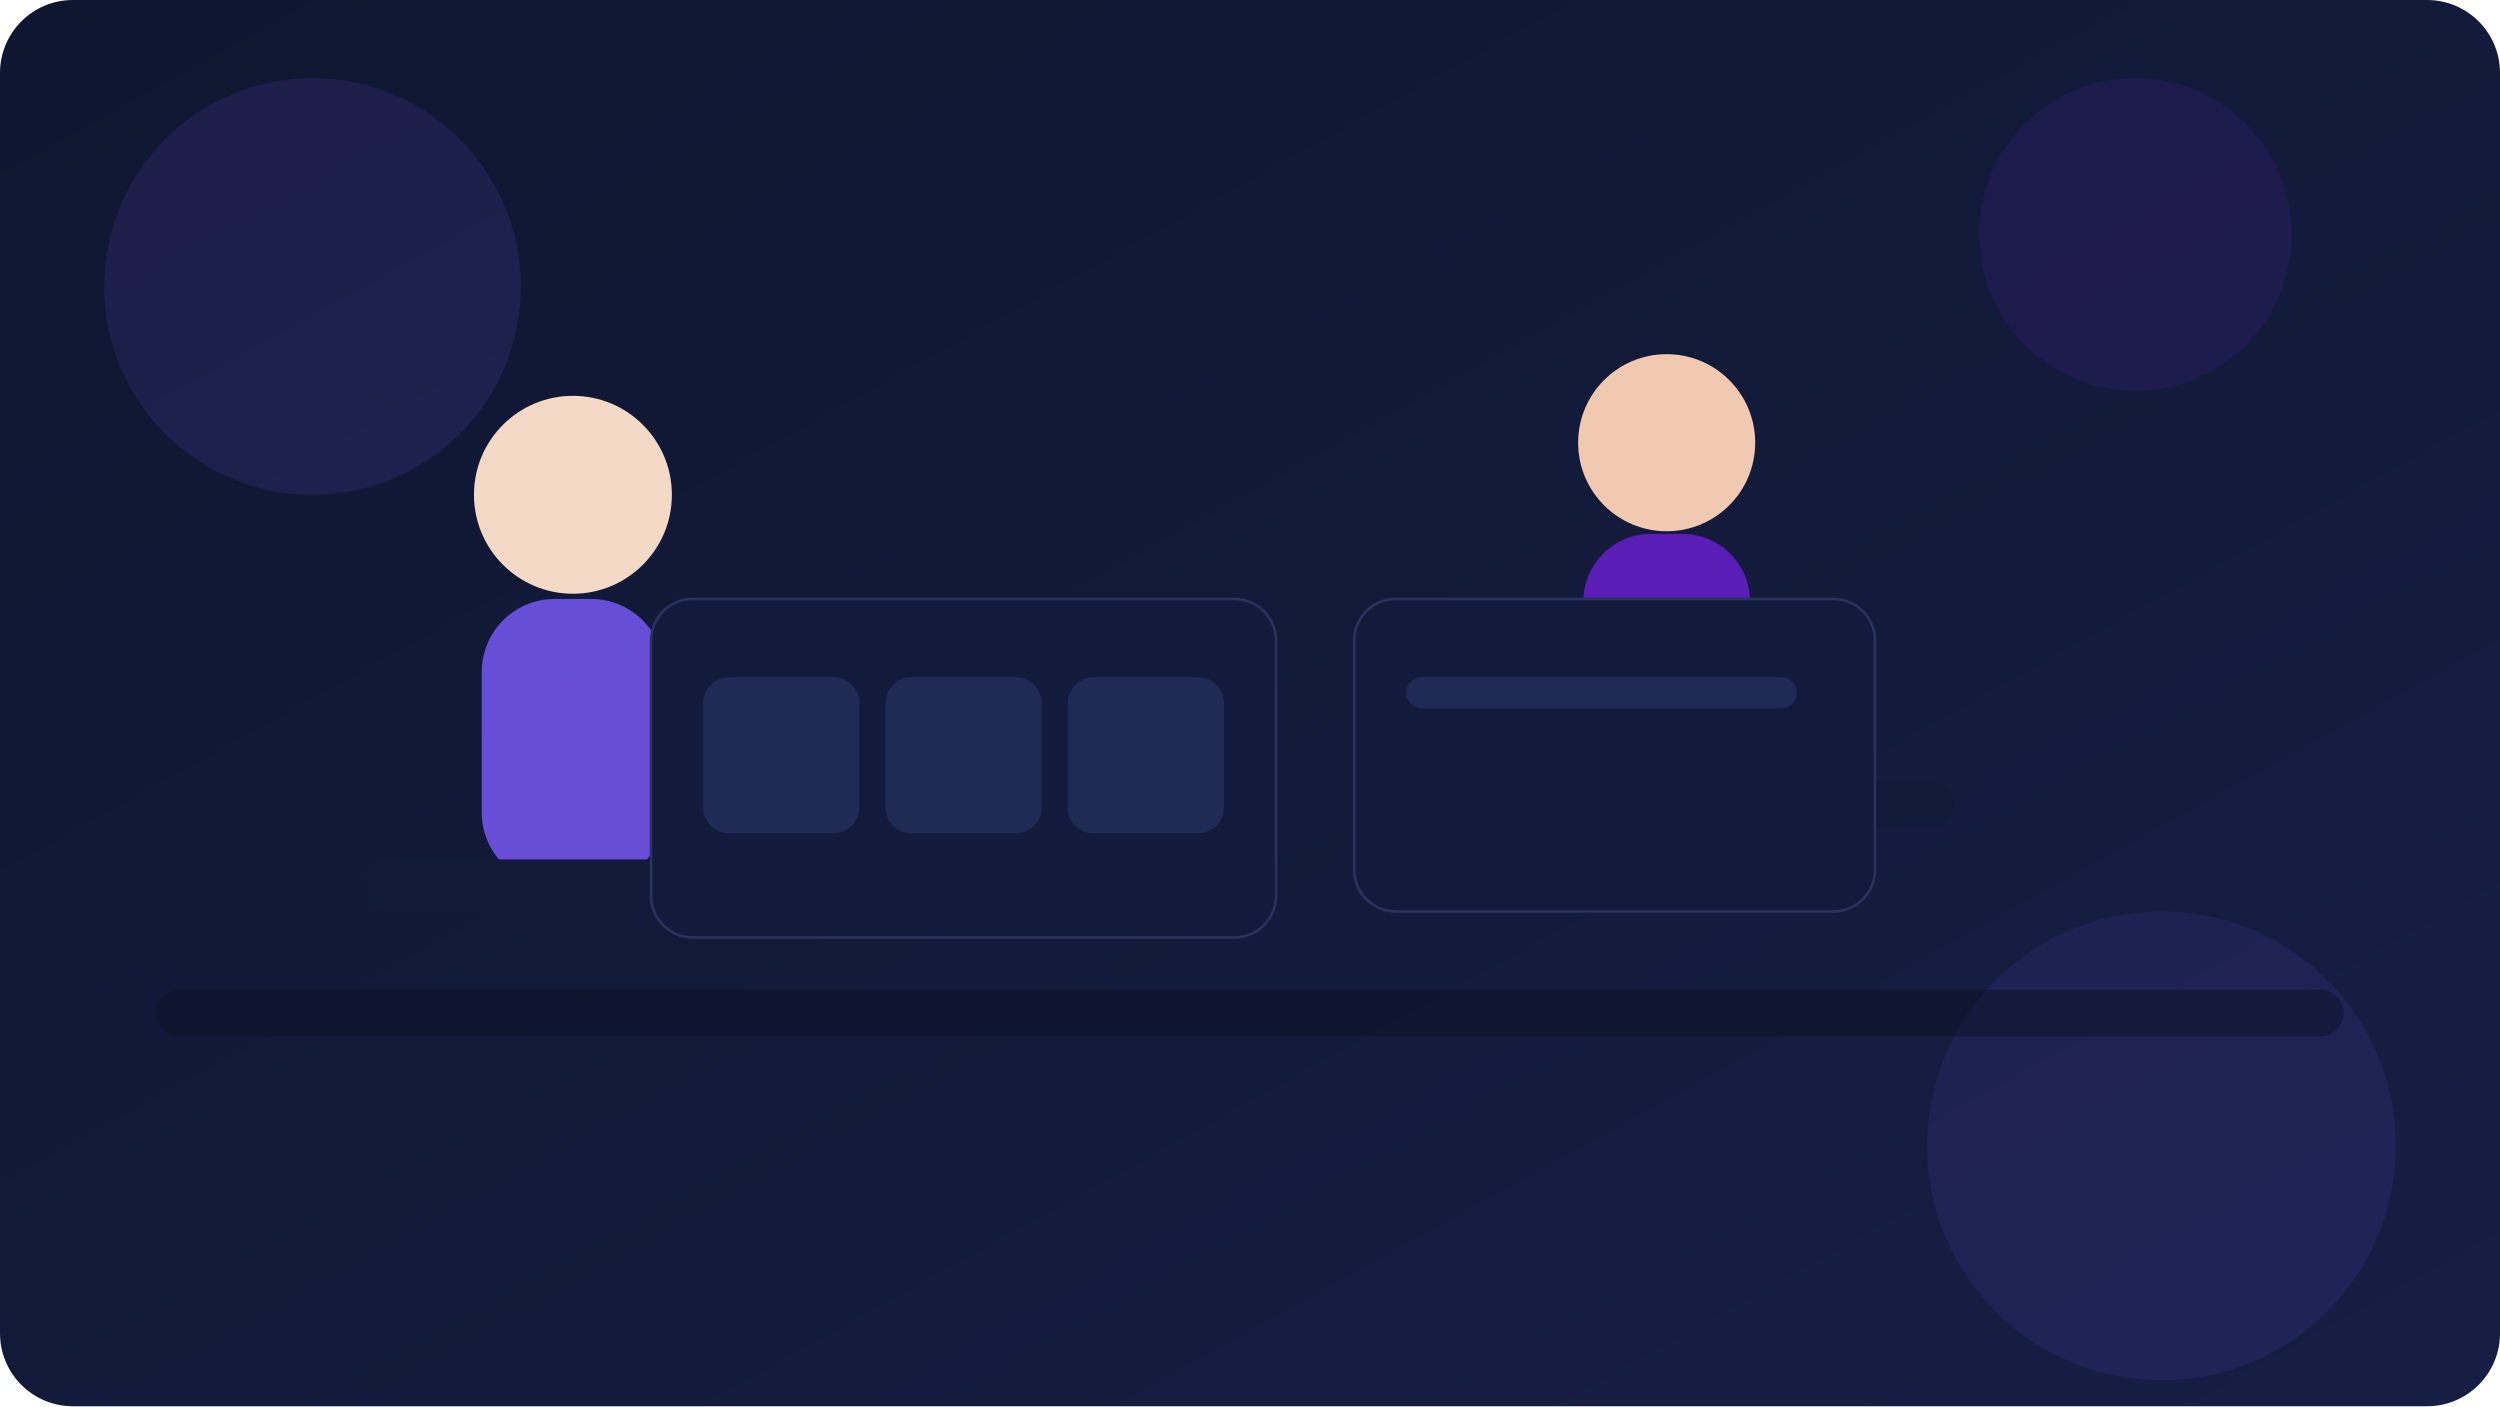
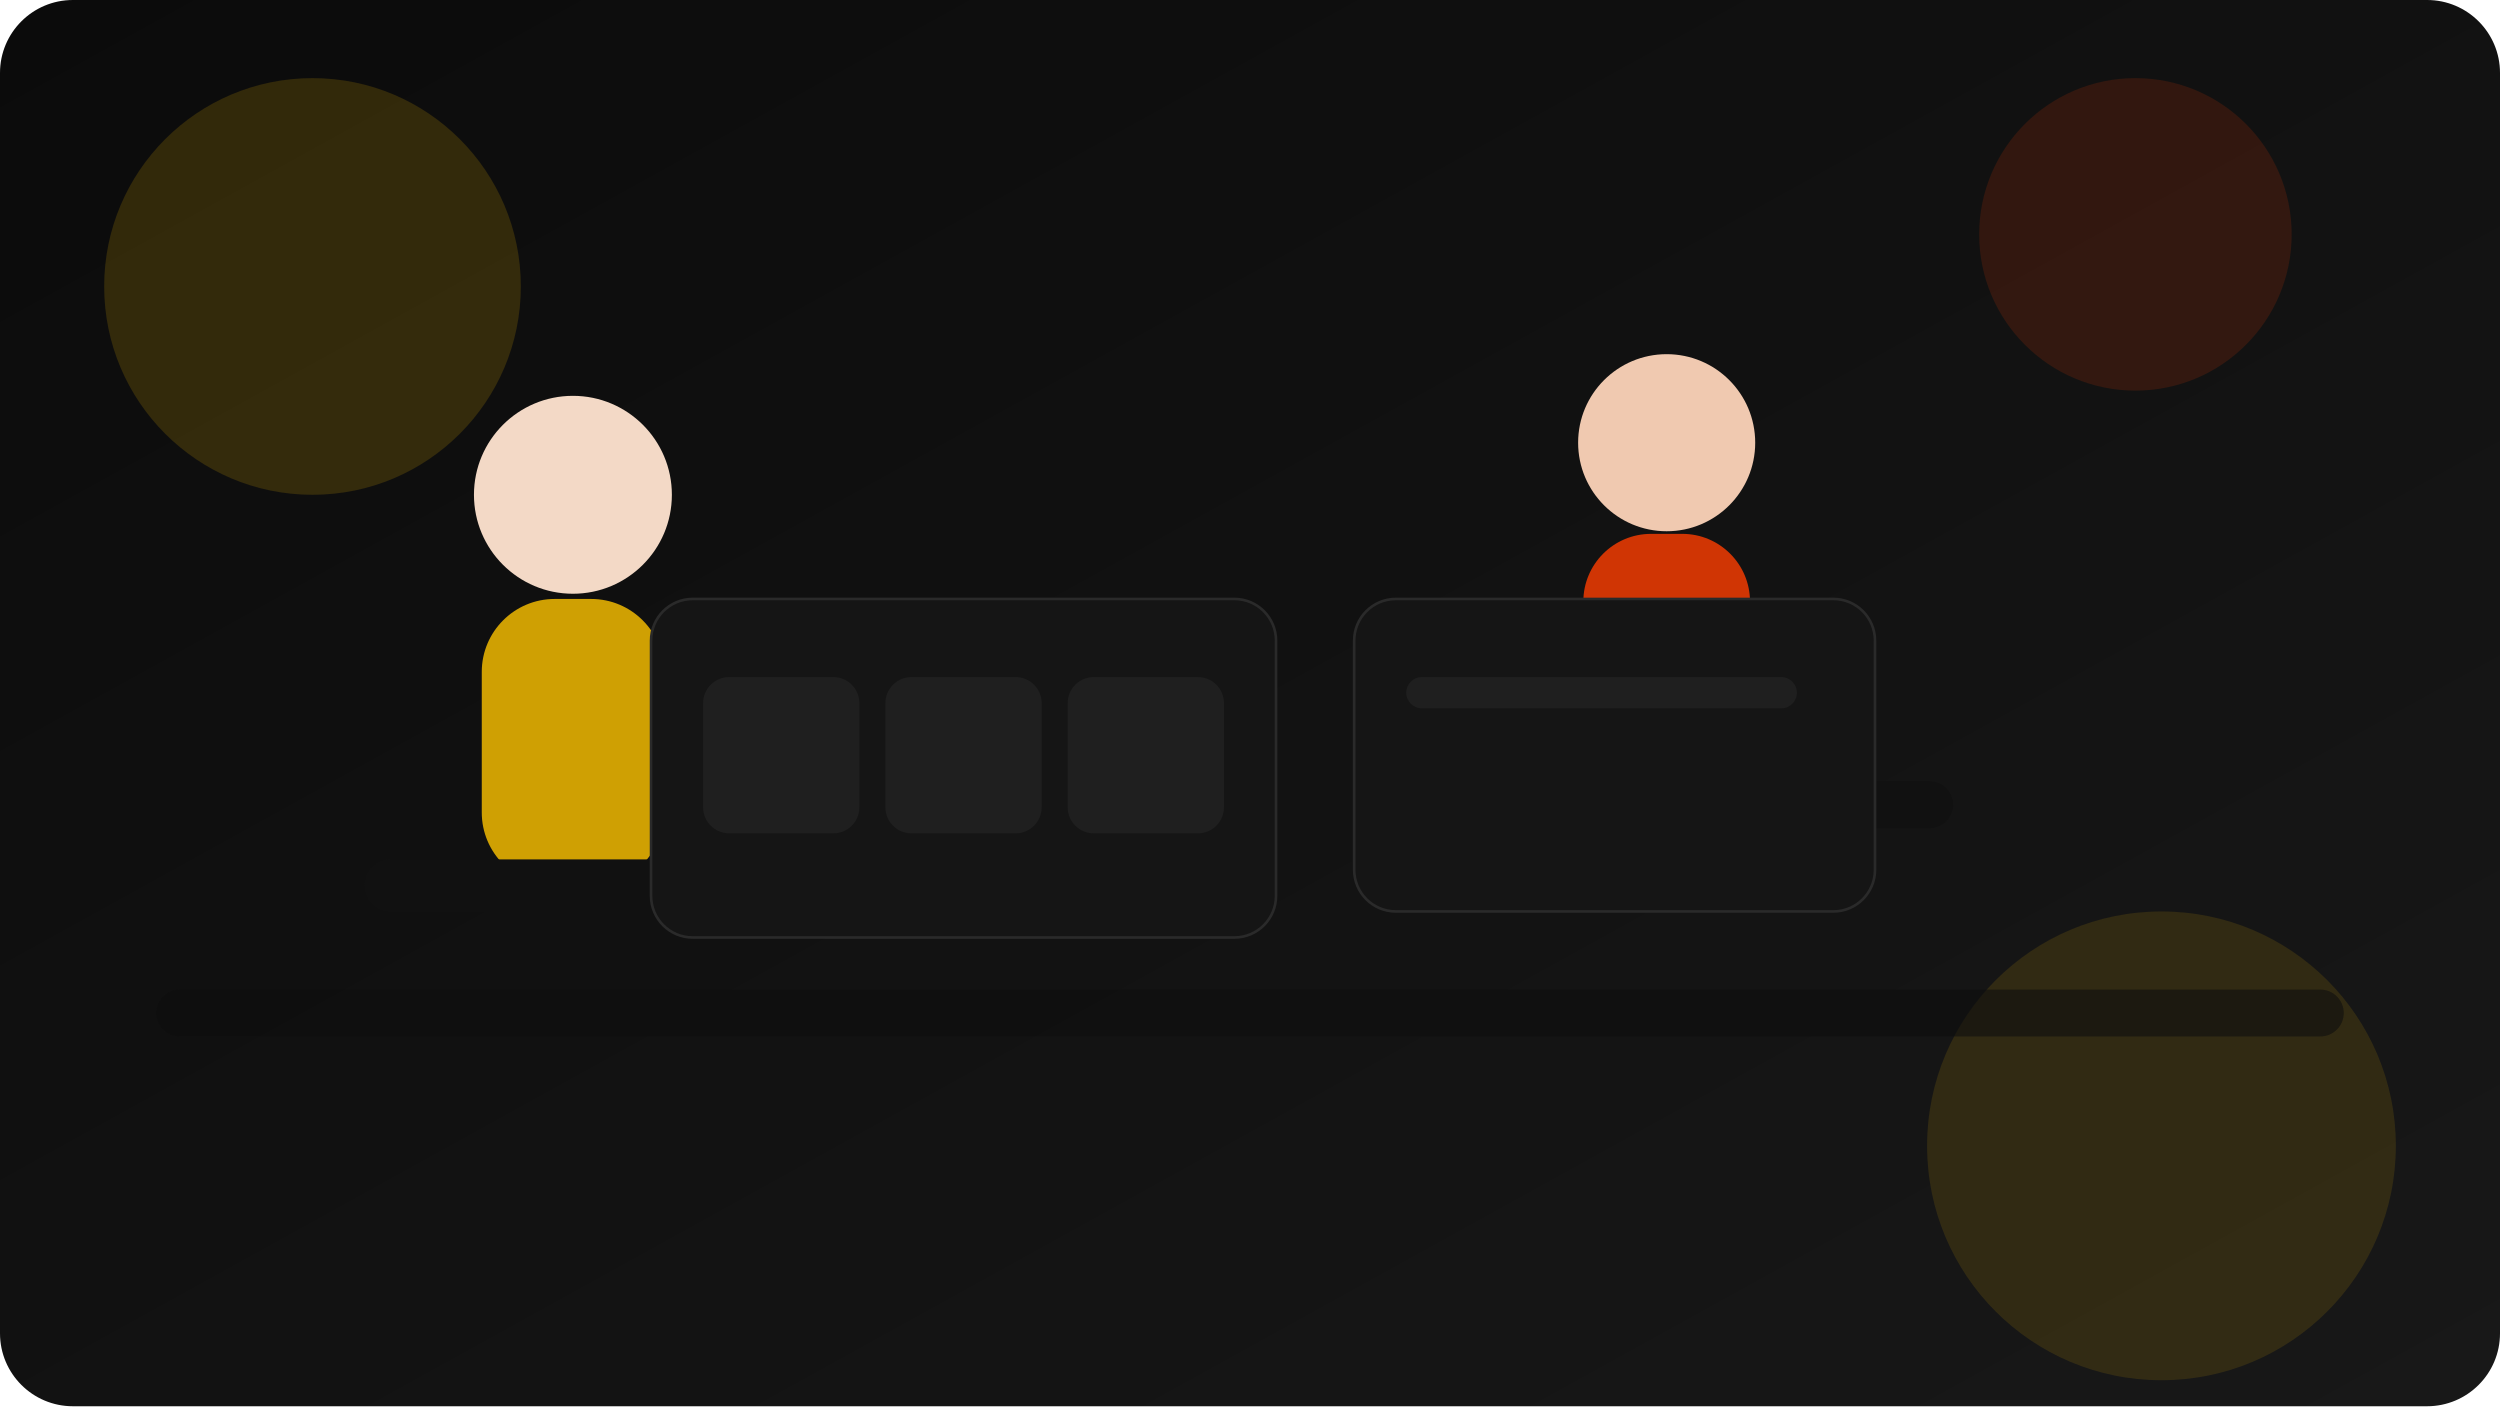
<svg xmlns="http://www.w3.org/2000/svg" width="960" height="540" viewBox="0 0 960 540" role="img" aria-label="Learning illustration">
  <defs>
    <linearGradient id="bg" x1="0" y1="0" x2="1" y2="1">
-       <stop offset="0%" stop-color="#0f1630" />
-       <stop offset="100%" stop-color="#161e44" />
+       <stop offset="0%" stop-color="#0b0b0b" />
+       <stop offset="100%" stop-color="#181818" />
    </linearGradient>
    <linearGradient id="glow" x1="0" y1="0" x2="1" y2="1">
-       <stop offset="0%" stop-color="#7d5bff" stop-opacity="0.9" />
-       <stop offset="100%" stop-color="#6b1fd6" stop-opacity="0.7" />
+       <stop offset="0%" stop-color="#ffc400" stop-opacity="0.9" />
+       <stop offset="100%" stop-color="#ff3d00" stop-opacity="0.7" />
    </linearGradient>
  </defs>
  <rect width="960" height="540" rx="28" fill="url(#bg)" />
-   <circle cx="120" cy="110" r="80" fill="#7d5bff" opacity="0.12" />
-   <circle cx="820" cy="90" r="60" fill="#6b1fd6" opacity="0.12" />
-   <circle cx="830" cy="440" r="90" fill="#7d5bff" opacity="0.1" />
-   <rect x="60" y="380" width="840" height="18" rx="9" fill="#0b1026" opacity="0.5" />
+   <circle cx="120" cy="110" r="80" fill="#ffc400" opacity="0.16" />
+   <circle cx="820" cy="90" r="60" fill="#ff3d00" opacity="0.14" />
+   <circle cx="830" cy="440" r="90" fill="#ffc400" opacity="0.12" />
+   <rect x="60" y="380" width="840" height="18" rx="9" fill="#0d0d0d" opacity="0.6" />
  <circle cx="220" cy="190" r="38" fill="#f3d9c6" />
-   <rect x="185" y="230" width="70" height="110" rx="28" fill="#7d5bff" opacity="0.8" />
-   <rect x="140" y="330" width="170" height="20" rx="10" fill="#111a38" />
-   <rect x="250" y="230" width="240" height="130" rx="16" fill="#121b3b" stroke="#2a335b" />
-   <rect x="270" y="260" width="60" height="60" rx="10" fill="#1f2a55" />
-   <rect x="340" y="260" width="60" height="60" rx="10" fill="#1f2a55" />
-   <rect x="410" y="260" width="60" height="60" rx="10" fill="#1f2a55" />
+   <rect x="185" y="230" width="70" height="110" rx="28" fill="#ffc400" opacity="0.8" />
+   <rect x="140" y="330" width="170" height="20" rx="10" fill="#111111" />
+   <rect x="250" y="230" width="240" height="130" rx="16" fill="#151515" stroke="#2a2a2a" />
+   <rect x="270" y="260" width="60" height="60" rx="10" fill="#1f1f1f" />
+   <rect x="340" y="260" width="60" height="60" rx="10" fill="#1f1f1f" />
+   <rect x="410" y="260" width="60" height="60" rx="10" fill="#1f1f1f" />
  <circle cx="640" cy="170" r="34" fill="#f0c9b0" />
-   <rect x="608" y="205" width="64" height="100" rx="26" fill="#6b1fd6" opacity="0.8" />
-   <rect x="560" y="300" width="190" height="18" rx="9" fill="#111a38" />
-   <rect x="520" y="230" width="200" height="120" rx="16" fill="#121b3b" stroke="#2a335b" />
-   <rect x="540" y="260" width="150" height="12" rx="6" fill="#1f2a55" />
+   <rect x="608" y="205" width="64" height="100" rx="26" fill="#ff3d00" opacity="0.8" />
+   <rect x="560" y="300" width="190" height="18" rx="9" fill="#111111" />
+   <rect x="520" y="230" width="200" height="120" rx="16" fill="#151515" stroke="#2a2a2a" />
+   <rect x="540" y="260" width="150" height="12" rx="6" fill="#1f1f1f" />
</svg>
